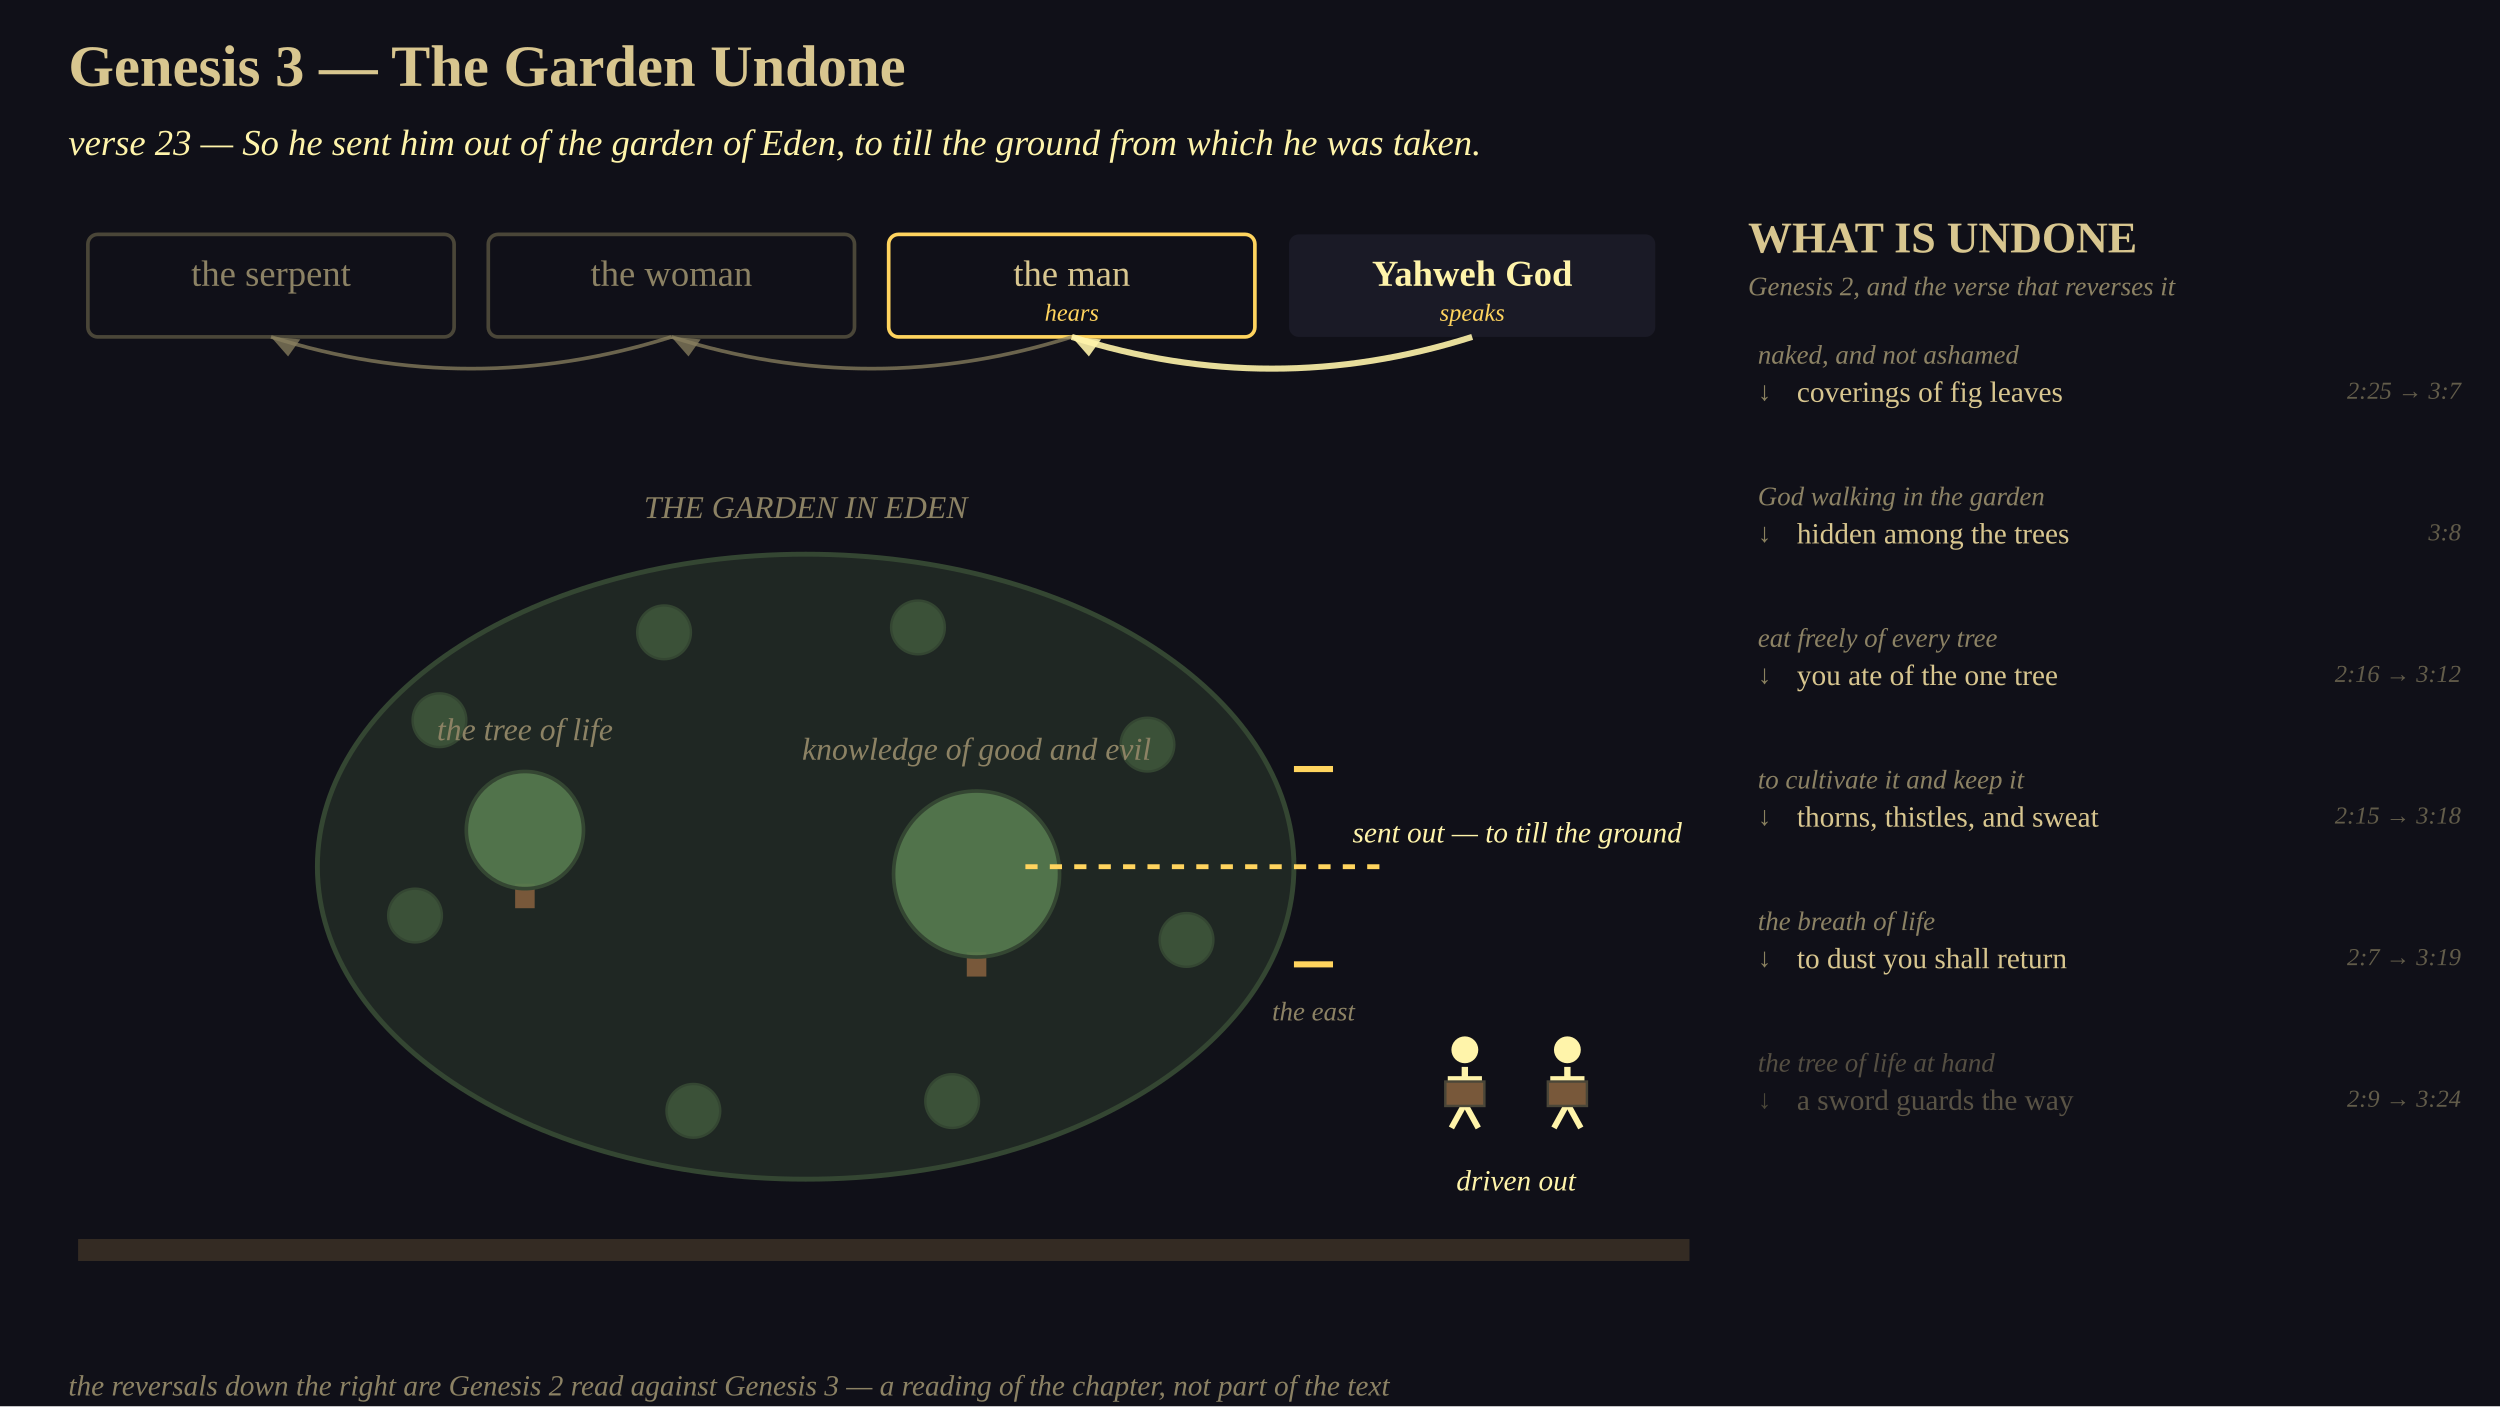
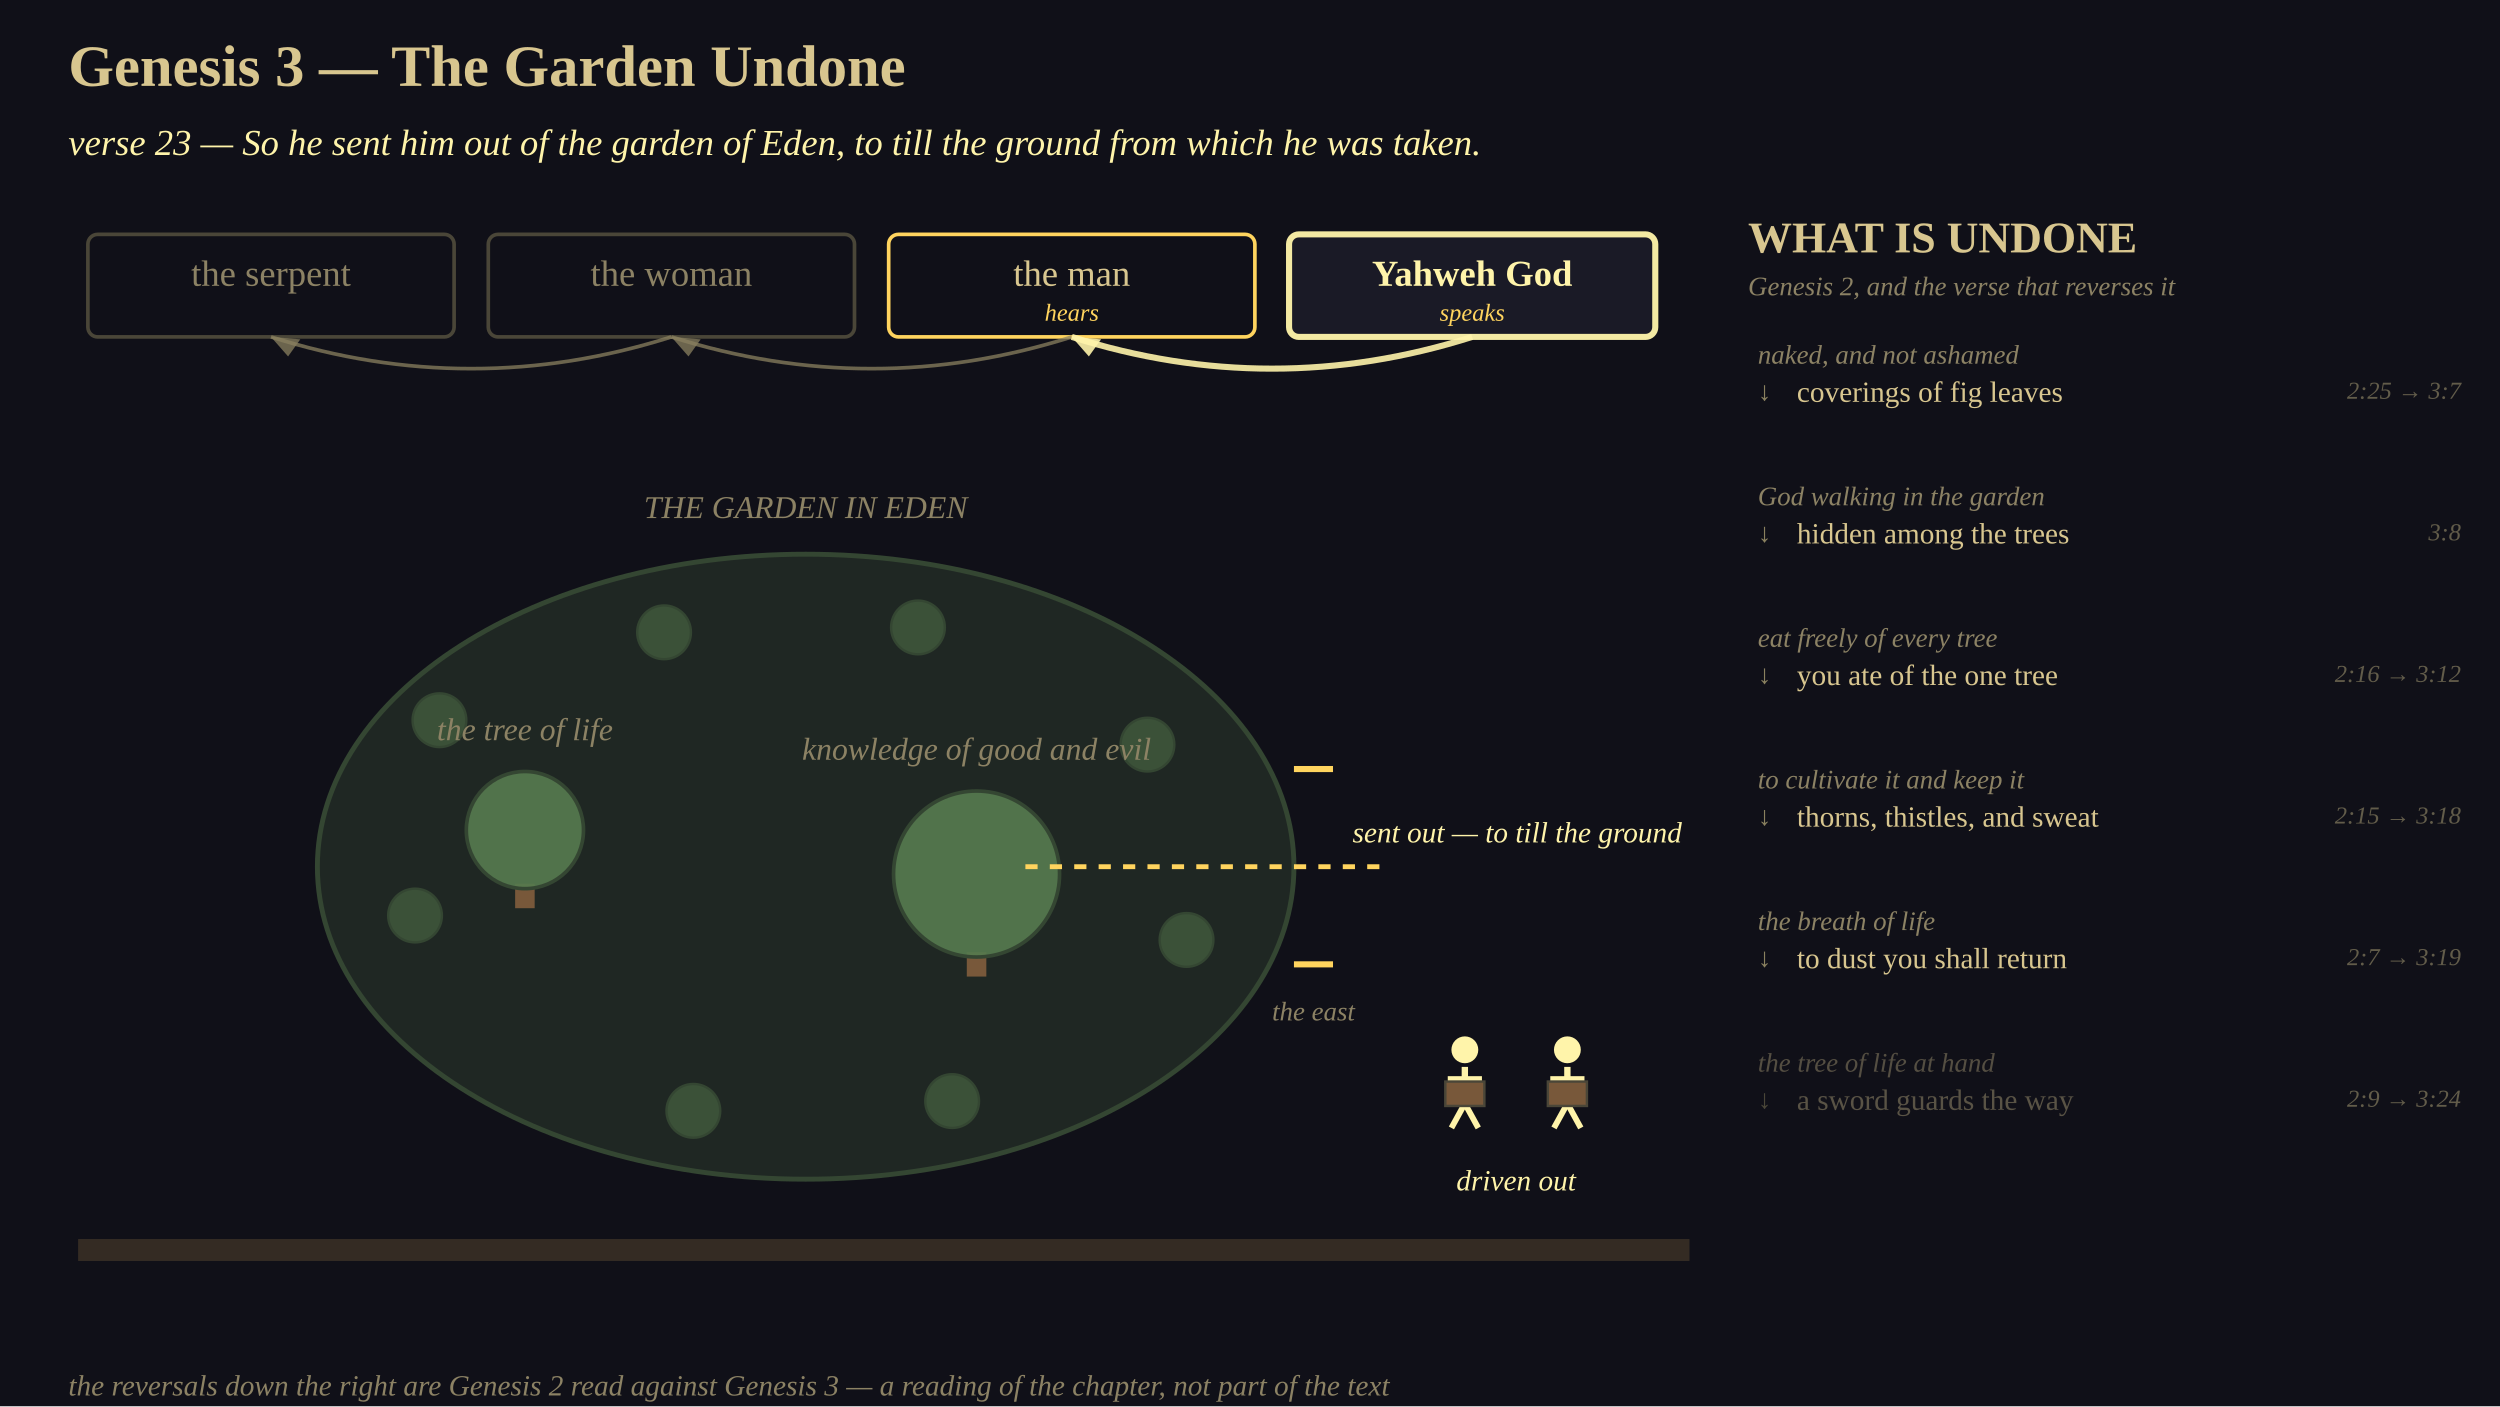
<svg xmlns="http://www.w3.org/2000/svg" viewBox="0 0 1024 576" width="1024" height="576" font-family="Georgia, 'Times New Roman', serif">
  <rect x="0" y="0" width="1024" height="576" fill="rgb(16,16,24)" />
  <text x="28" y="20" font-size="24" text-anchor="start" dominant-baseline="text-before-edge" fill="rgb(216,198,143)" font-family="Georgia, 'Times New Roman', serif" font-weight="bold">Genesis 3 — The Garden Undone</text>
  <text x="28" y="54" font-size="15" text-anchor="start" dominant-baseline="text-before-edge" fill="rgb(255,244,170)" font-family="Georgia, 'Times New Roman', serif" font-style="italic">verse 23 — So he sent him out of the garden of Eden, to till the ground from which he was taken.</text>
  <text x="28" y="564" font-size="12" text-anchor="start" dominant-baseline="text-before-edge" fill="rgb(140,130,100)" font-family="Georgia, 'Times New Roman', serif" font-style="italic">the reversals down the right are Genesis 2 read against Genesis 3 — a reading of the chapter, not part of the text</text>
  <ellipse cx="330" cy="355" rx="200" ry="128" fill="rgb(52,70,50)" fill-opacity="0.431" stroke="rgb(52,70,50)" stroke-width="2" />
  <text x="330" y="215" font-size="13" text-anchor="middle" dominant-baseline="text-after-edge" fill="rgb(140,130,100)" font-family="Georgia, 'Times New Roman', serif" font-style="italic">THE GARDEN IN EDEN</text>
  <circle cx="180" cy="295" r="11" fill="rgb(86,122,78)" fill-opacity="0.510" stroke="rgb(52,70,50)" stroke-width="1" />
  <circle cx="272" cy="259" r="11" fill="rgb(86,122,78)" fill-opacity="0.510" stroke="rgb(52,70,50)" stroke-width="1" />
  <circle cx="376" cy="257" r="11" fill="rgb(86,122,78)" fill-opacity="0.510" stroke="rgb(52,70,50)" stroke-width="1" />
  <circle cx="470" cy="305" r="11" fill="rgb(86,122,78)" fill-opacity="0.510" stroke="rgb(52,70,50)" stroke-width="1" />
  <circle cx="486" cy="385" r="11" fill="rgb(86,122,78)" fill-opacity="0.510" stroke="rgb(52,70,50)" stroke-width="1" />
  <circle cx="390" cy="451" r="11" fill="rgb(86,122,78)" fill-opacity="0.510" stroke="rgb(52,70,50)" stroke-width="1" />
  <circle cx="284" cy="455" r="11" fill="rgb(86,122,78)" fill-opacity="0.510" stroke="rgb(52,70,50)" stroke-width="1" />
  <circle cx="170" cy="375" r="11" fill="rgb(86,122,78)" fill-opacity="0.510" stroke="rgb(52,70,50)" stroke-width="1" />
  <line x1="32" y1="512" x2="692" y2="512" stroke="rgb(58,48,38)" stroke-width="9" stroke-opacity="0.863" />
  <rect x="211" y="362" width="8" height="10" fill="rgb(120,88,58)" />
  <circle cx="215" cy="340" r="24" fill="rgb(86,122,78)" fill-opacity="0.922" stroke="rgb(52,70,50)" stroke-width="1.5" />
  <text x="215" y="306" font-size="13" text-anchor="middle" dominant-baseline="text-after-edge" fill="rgb(140,130,100)" font-family="Georgia, 'Times New Roman', serif" font-style="italic">the tree of life</text>
  <rect x="396" y="390" width="8" height="10" fill="rgb(120,88,58)" />
  <circle cx="400" cy="358" r="34" fill="rgb(86,122,78)" fill-opacity="0.922" stroke="rgb(52,70,50)" stroke-width="1.5" />
  <text x="400" y="314" font-size="13" text-anchor="middle" dominant-baseline="text-after-edge" fill="rgb(140,130,100)" font-family="Georgia, 'Times New Roman', serif" font-style="italic">knowledge of good and evil</text>
  <circle cx="600" cy="430" r="5.5" fill="rgb(255,244,170)" />
  <line x1="600" y1="437" x2="600" y2="452" stroke="rgb(255,244,170)" stroke-width="2.6" />
  <line x1="593" y1="442" x2="607" y2="442" stroke="rgb(255,244,170)" stroke-width="2.4" />
  <line x1="600" y1="452" x2="594.5" y2="462" stroke="rgb(255,244,170)" stroke-width="2.4" />
  <line x1="600" y1="452" x2="605.5" y2="462" stroke="rgb(255,244,170)" stroke-width="2.4" />
  <rect x="592" y="443" width="16" height="10" fill="rgb(120,88,58)" stroke="rgb(74,70,56)" stroke-width="1" />
  <circle cx="642" cy="430" r="5.5" fill="rgb(255,244,170)" />
  <line x1="642" y1="437" x2="642" y2="452" stroke="rgb(255,244,170)" stroke-width="2.6" />
  <line x1="635" y1="442" x2="649" y2="442" stroke="rgb(255,244,170)" stroke-width="2.4" />
  <line x1="642" y1="452" x2="636.5" y2="462" stroke="rgb(255,244,170)" stroke-width="2.4" />
  <line x1="642" y1="452" x2="647.5" y2="462" stroke="rgb(255,244,170)" stroke-width="2.4" />
  <rect x="634" y="443" width="16" height="10" fill="rgb(120,88,58)" stroke="rgb(74,70,56)" stroke-width="1" />
  <text x="621" y="480" font-size="12" text-anchor="middle" dominant-baseline="text-before-edge" fill="rgb(255,244,170)" font-family="Georgia, 'Times New Roman', serif" font-style="italic">driven out</text>
  <line x1="530" y1="315" x2="546" y2="315" stroke="rgb(255,212,94)" stroke-width="2.5" />
  <line x1="530" y1="395" x2="546" y2="395" stroke="rgb(255,212,94)" stroke-width="2.5" />
  <text x="538" y="411" font-size="11" text-anchor="middle" dominant-baseline="text-before-edge" fill="rgb(140,130,100)" font-family="Georgia, 'Times New Roman', serif" font-style="italic">the east</text>
  <polyline points="420,355 570,355" stroke-linejoin="round" fill="none" stroke="rgb(255,212,94)" stroke-width="2" stroke-dasharray="5,5" />
  <text x="554" y="341" font-size="12" text-anchor="start" dominant-baseline="central" fill="rgb(255,244,170)" font-family="Georgia, 'Times New Roman', serif" font-style="italic">sent out — to till the ground</text>
  <rect x="36" y="96" width="150" height="42" rx="4" fill="rgb(16,16,24)" stroke="rgb(74,70,56)" stroke-width="1.5" />
  <text x="111" y="112" font-size="15" text-anchor="middle" dominant-baseline="central" fill="rgb(140,130,100)" font-family="Georgia, 'Times New Roman', serif">the serpent</text>
  <rect x="200" y="96" width="150" height="42" rx="4" fill="rgb(16,16,24)" stroke="rgb(74,70,56)" stroke-width="1.5" />
  <text x="275" y="112" font-size="15" text-anchor="middle" dominant-baseline="central" fill="rgb(140,130,100)" font-family="Georgia, 'Times New Roman', serif">the woman</text>
  <rect x="364" y="96" width="150" height="42" rx="4" fill="rgb(16,16,24)" stroke="rgb(255,212,94)" stroke-width="1.5" />
  <text x="439" y="112" font-size="15" text-anchor="middle" dominant-baseline="central" fill="rgb(216,198,143)" font-family="Georgia, 'Times New Roman', serif">the man</text>
  <text x="439" y="128" font-size="10" text-anchor="middle" dominant-baseline="central" fill="rgb(255,212,94)" font-family="Georgia, 'Times New Roman', serif" font-style="italic">hears</text>
  <rect x="528" y="96" width="150" height="42" rx="4" fill="rgb(26,26,38)" />
-   <polyline points="528,96 678,96 678,138 528,138 528,96" fill="none" stroke-linejoin="round" stroke="rgb(255,244,170)" stroke-width="2.5" stroke-dasharray="384" stroke-dashoffset="384" stroke-opacity="0.949">
-     <animate attributeName="stroke-dashoffset" values="384;0" dur="1.2s" begin="0s" fill="freeze" calcMode="spline" keyTimes="0;1" keySplines="0.42 0 0.58 1" />
-   </polyline>
+   <rect x="528" y="96" width="150" height="42" rx="4" fill="none" stroke="rgb(255,244,170)" stroke-width="2.5" stroke-opacity="0.949" />
  <text x="603" y="112" font-size="15" text-anchor="middle" dominant-baseline="central" fill="rgb(255,244,170)" font-family="Georgia, 'Times New Roman', serif" font-weight="bold">Yahweh God</text>
  <text x="603" y="128" font-size="10" text-anchor="middle" dominant-baseline="central" fill="rgb(255,212,94)" font-family="Georgia, 'Times New Roman', serif" font-style="italic">speaks</text>
  <path d="M439.0,138 Q357.0,164 275.0,138" fill="none" stroke="rgb(138,129,95)" stroke-width="1.5" stroke-opacity="0.745" />
  <polygon points="275,138 282,146 287,139" fill="rgb(138,129,95)" fill-opacity="0.745" />
  <path d="M275.0,138 Q193.0,164 111.0,138" fill="none" stroke="rgb(138,129,95)" stroke-width="1.5" stroke-opacity="0.745" />
  <polygon points="111,138 118,146 123,139" fill="rgb(138,129,95)" fill-opacity="0.745" />
  <path d="M603.0,138 Q521.0,164 439.0,138" fill="none" stroke="rgb(255,244,170)" stroke-width="2.5" stroke-opacity="0.898" />
  <polygon points="439,138 446,146 451,139" fill="rgb(255,244,170)" fill-opacity="0.898" />
  <text x="716" y="92" font-size="18" text-anchor="start" dominant-baseline="text-before-edge" fill="rgb(216,198,143)" font-family="Georgia, 'Times New Roman', serif" font-weight="bold">WHAT IS UNDONE</text>
  <text x="716" y="114" font-size="11" text-anchor="start" dominant-baseline="text-before-edge" fill="rgb(140,130,100)" font-family="Georgia, 'Times New Roman', serif" font-style="italic">Genesis 2, and the verse that reverses it</text>
  <text x="720" y="142" font-size="11" text-anchor="start" dominant-baseline="text-before-edge" fill="rgb(140,130,100)" font-family="Georgia, 'Times New Roman', serif" font-style="italic">naked, and not ashamed</text>
  <text x="720" y="157" font-size="11" text-anchor="start" dominant-baseline="text-before-edge" fill="rgb(138,129,95)" font-family="Georgia, 'Times New Roman', serif">↓</text>
  <text x="736" y="157" font-size="12" text-anchor="start" dominant-baseline="text-before-edge" fill="rgb(216,198,143)" font-family="Georgia, 'Times New Roman', serif">coverings of fig leaves</text>
  <text x="1008" y="157" font-size="10" text-anchor="end" dominant-baseline="text-before-edge" fill="rgb(140,130,100)" font-family="Georgia, 'Times New Roman', serif" fill-opacity="0.667" font-style="italic">2:25 → 3:7</text>
  <text x="720" y="200" font-size="11" text-anchor="start" dominant-baseline="text-before-edge" fill="rgb(140,130,100)" font-family="Georgia, 'Times New Roman', serif" font-style="italic">God walking in the garden</text>
  <text x="720" y="215" font-size="11" text-anchor="start" dominant-baseline="text-before-edge" fill="rgb(138,129,95)" font-family="Georgia, 'Times New Roman', serif">↓</text>
  <text x="736" y="215" font-size="12" text-anchor="start" dominant-baseline="text-before-edge" fill="rgb(216,198,143)" font-family="Georgia, 'Times New Roman', serif">hidden among the trees</text>
  <text x="1008" y="215" font-size="10" text-anchor="end" dominant-baseline="text-before-edge" fill="rgb(140,130,100)" font-family="Georgia, 'Times New Roman', serif" fill-opacity="0.667" font-style="italic">3:8</text>
  <text x="720" y="258" font-size="11" text-anchor="start" dominant-baseline="text-before-edge" fill="rgb(140,130,100)" font-family="Georgia, 'Times New Roman', serif" font-style="italic">eat freely of every tree</text>
  <text x="720" y="273" font-size="11" text-anchor="start" dominant-baseline="text-before-edge" fill="rgb(138,129,95)" font-family="Georgia, 'Times New Roman', serif">↓</text>
  <text x="736" y="273" font-size="12" text-anchor="start" dominant-baseline="text-before-edge" fill="rgb(216,198,143)" font-family="Georgia, 'Times New Roman', serif">you ate of the one tree</text>
  <text x="1008" y="273" font-size="10" text-anchor="end" dominant-baseline="text-before-edge" fill="rgb(140,130,100)" font-family="Georgia, 'Times New Roman', serif" fill-opacity="0.667" font-style="italic">2:16 → 3:12</text>
  <text x="720" y="316" font-size="11" text-anchor="start" dominant-baseline="text-before-edge" fill="rgb(140,130,100)" font-family="Georgia, 'Times New Roman', serif" font-style="italic">to cultivate it and keep it</text>
  <text x="720" y="331" font-size="11" text-anchor="start" dominant-baseline="text-before-edge" fill="rgb(138,129,95)" font-family="Georgia, 'Times New Roman', serif">↓</text>
  <text x="736" y="331" font-size="12" text-anchor="start" dominant-baseline="text-before-edge" fill="rgb(216,198,143)" font-family="Georgia, 'Times New Roman', serif">thorns, thistles, and sweat</text>
  <text x="1008" y="331" font-size="10" text-anchor="end" dominant-baseline="text-before-edge" fill="rgb(140,130,100)" font-family="Georgia, 'Times New Roman', serif" fill-opacity="0.667" font-style="italic">2:15 → 3:18</text>
  <text x="720" y="374" font-size="11" text-anchor="start" dominant-baseline="text-before-edge" fill="rgb(140,130,100)" font-family="Georgia, 'Times New Roman', serif" font-style="italic">the breath of life</text>
  <text x="720" y="389" font-size="11" text-anchor="start" dominant-baseline="text-before-edge" fill="rgb(138,129,95)" font-family="Georgia, 'Times New Roman', serif">↓</text>
  <text x="736" y="389" font-size="12" text-anchor="start" dominant-baseline="text-before-edge" fill="rgb(216,198,143)" font-family="Georgia, 'Times New Roman', serif">to dust you shall return</text>
  <text x="1008" y="389" font-size="10" text-anchor="end" dominant-baseline="text-before-edge" fill="rgb(140,130,100)" font-family="Georgia, 'Times New Roman', serif" fill-opacity="0.667" font-style="italic">2:7 → 3:19</text>
  <text x="720" y="432" font-size="11" text-anchor="start" dominant-baseline="text-before-edge" fill="rgb(140,130,100)" font-family="Georgia, 'Times New Roman', serif" fill-opacity="0.549" font-style="italic">the tree of life at hand</text>
  <text x="720" y="447" font-size="11" text-anchor="start" dominant-baseline="text-before-edge" fill="rgb(74,70,56)" font-family="Georgia, 'Times New Roman', serif">↓</text>
  <text x="736" y="447" font-size="12" text-anchor="start" dominant-baseline="text-before-edge" fill="rgb(140,130,100)" font-family="Georgia, 'Times New Roman', serif" fill-opacity="0.588">a sword guards the way</text>
  <text x="1008" y="447" font-size="10" text-anchor="end" dominant-baseline="text-before-edge" fill="rgb(140,130,100)" font-family="Georgia, 'Times New Roman', serif" fill-opacity="0.667" font-style="italic">2:9 → 3:24</text>
</svg>
